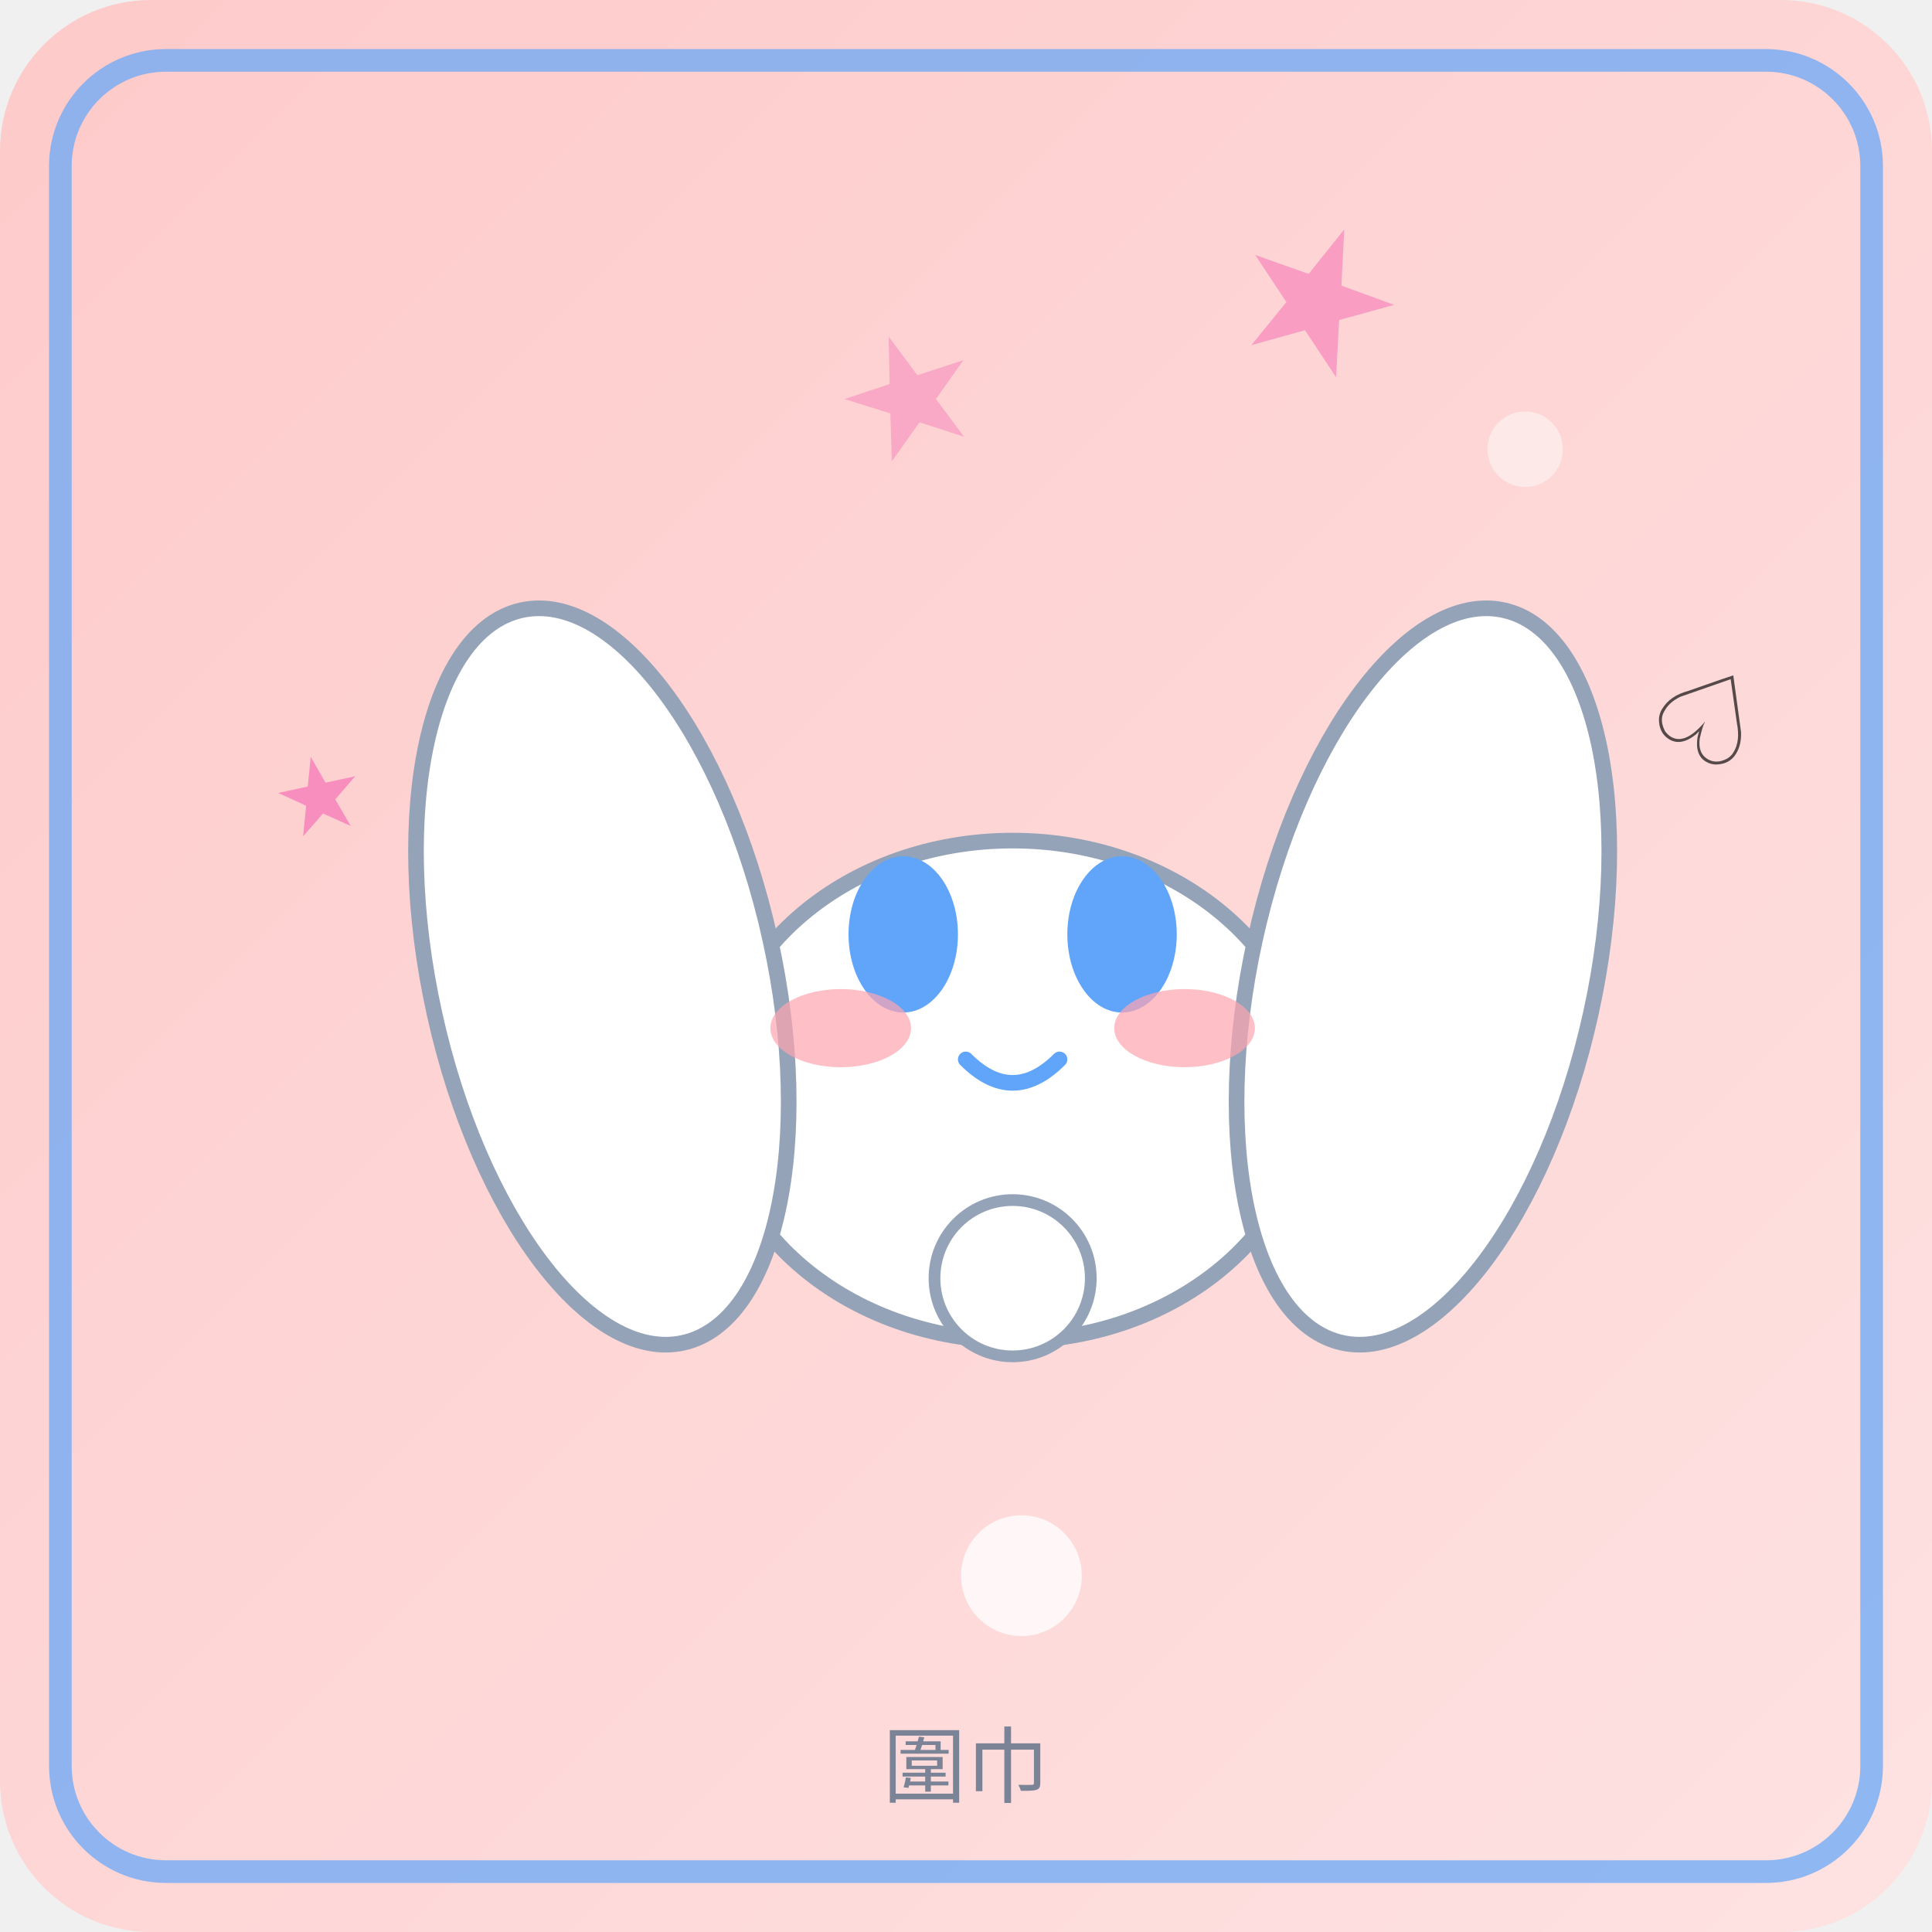
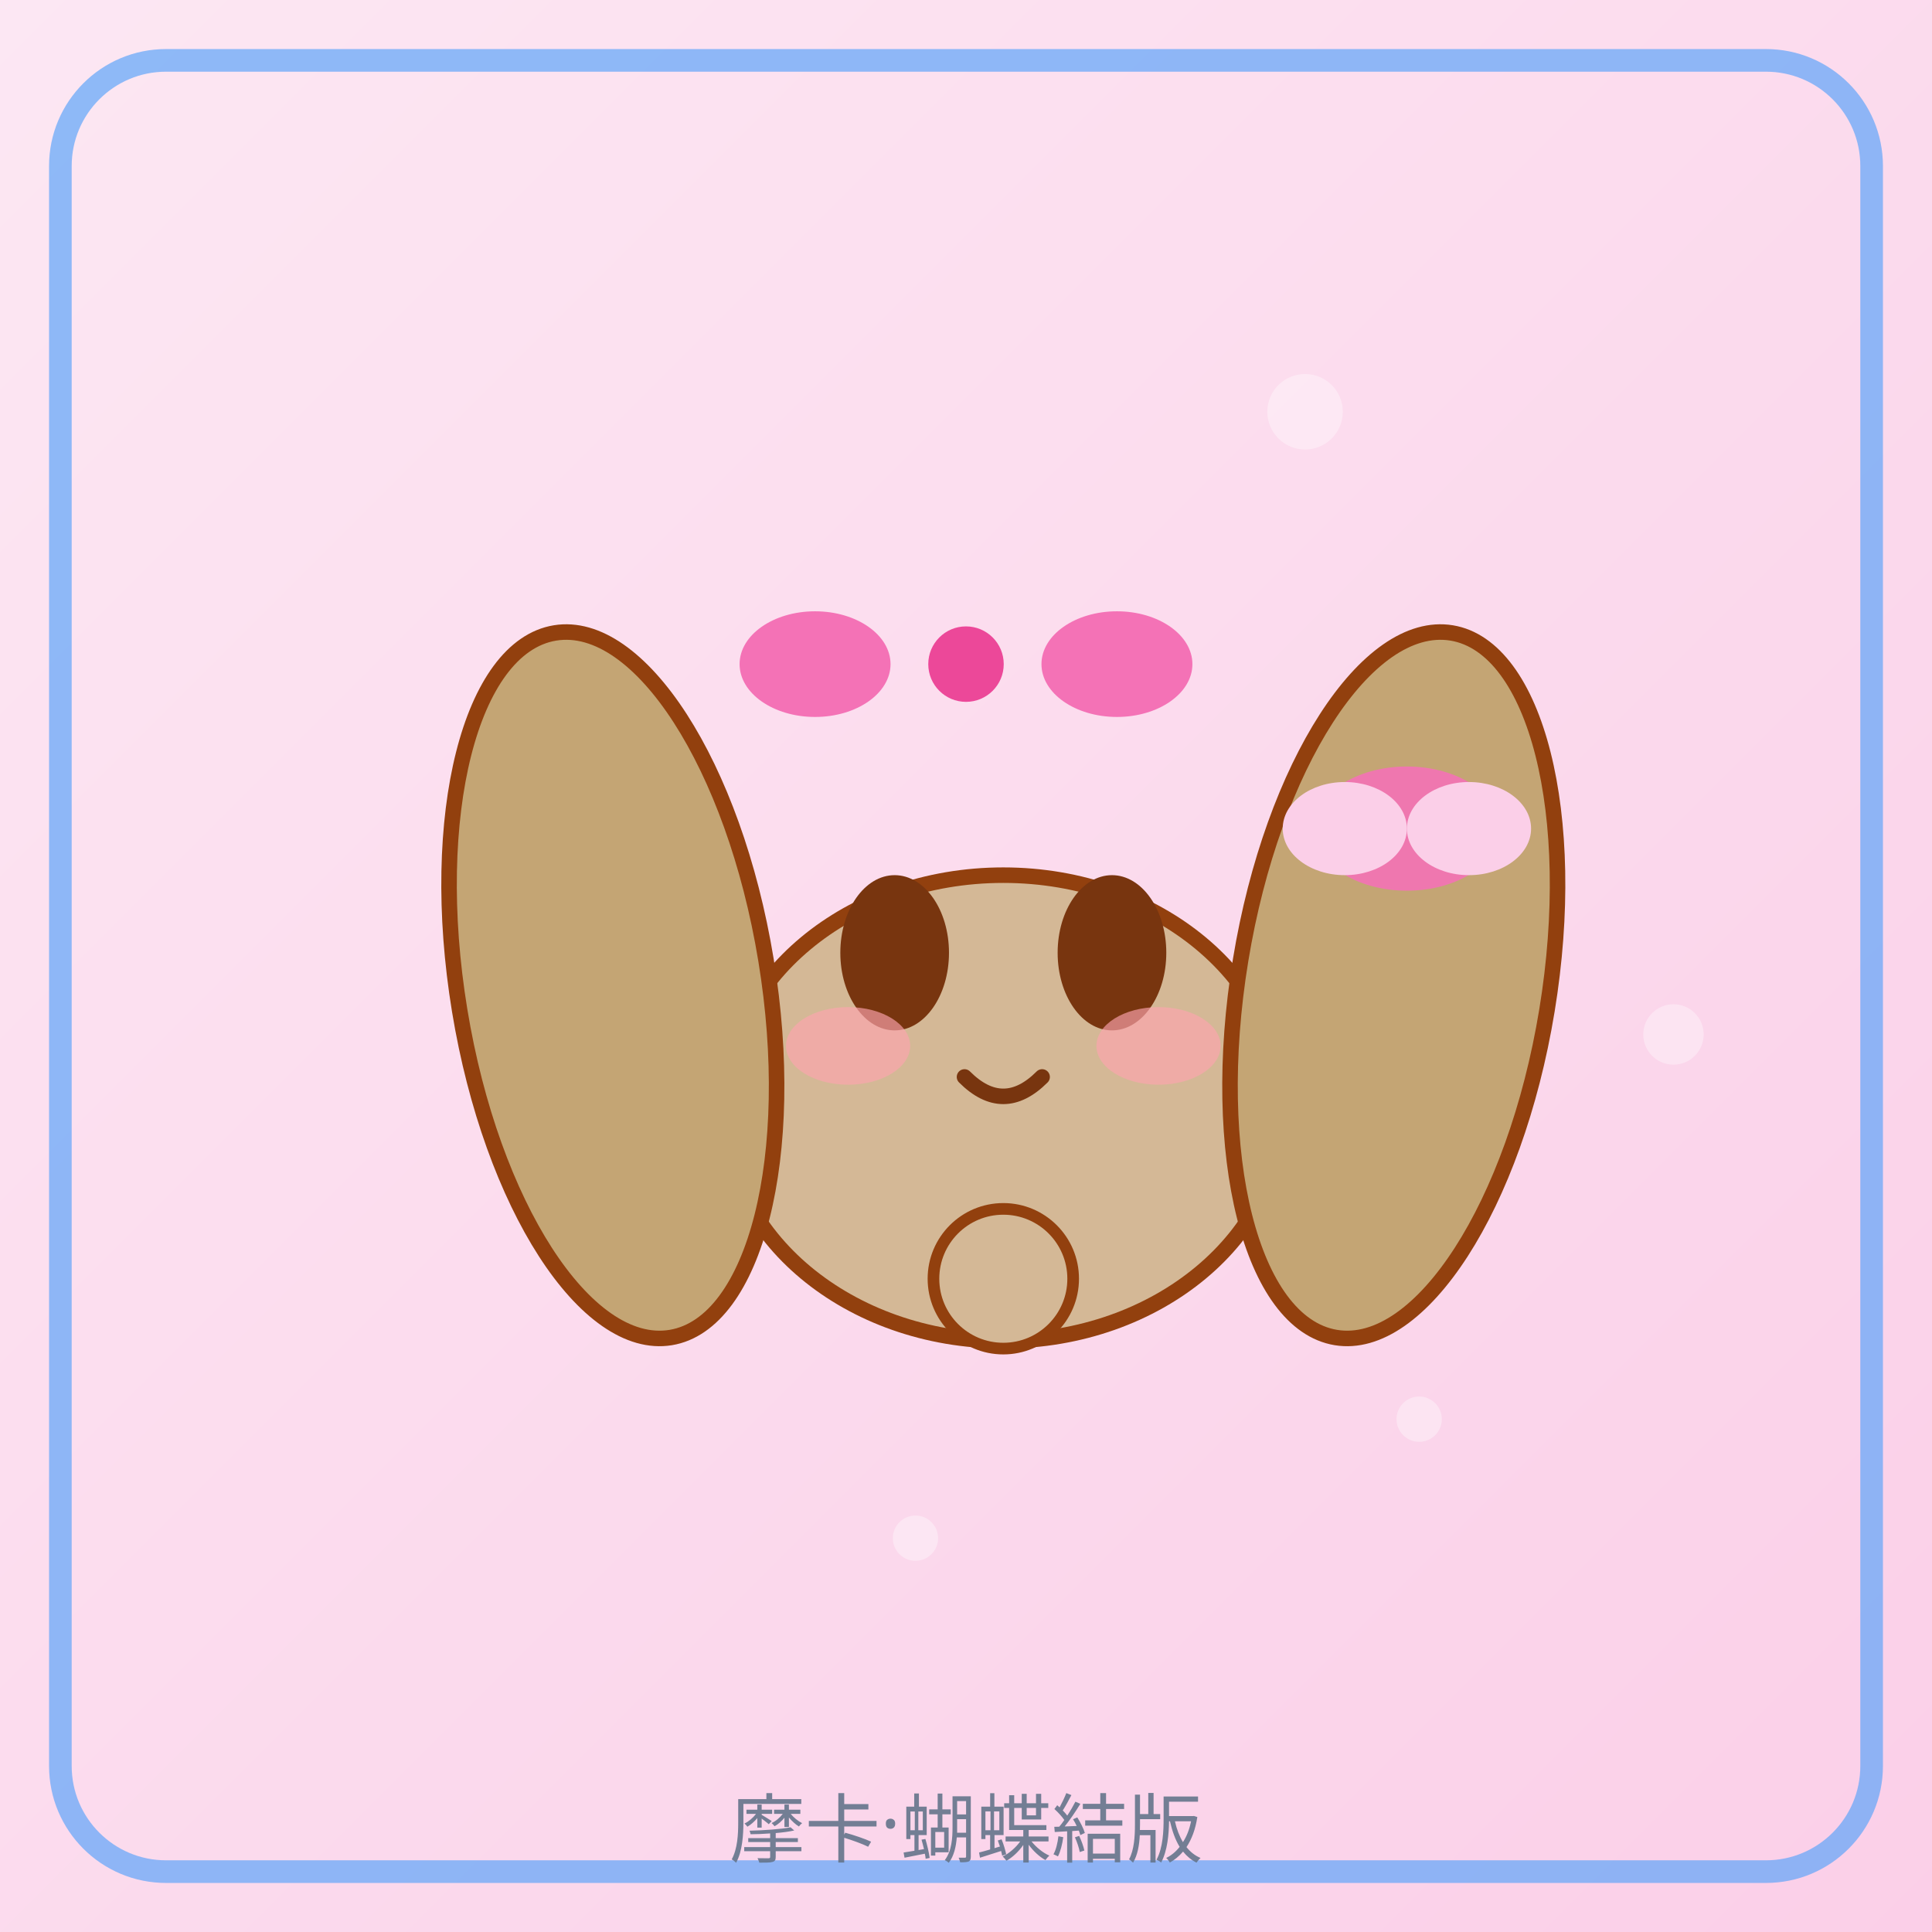
<svg xmlns="http://www.w3.org/2000/svg" viewBox="0 0 256 256" width="256" height="256">
  <defs>
    <linearGradient id="bg" x1="0%" y1="0%" x2="100%" y2="100%">
-       <stop offset="0%" stop-color="#fecaca" />
-       <stop offset="100%" stop-color="#fee2e2" />
+       <stop offset="0%" stop-color="#fce7f3" />
+       <stop offset="100%" stop-color="#fbcfe8" />
    </linearGradient>
    <linearGradient id="gold" x1="0%" y1="0%" x2="100%" y2="100%">
      <stop offset="0%" stop-color="#fcd34d" />
      <stop offset="50%" stop-color="#f59e0b" />
      <stop offset="100%" stop-color="#fcd34d" />
    </linearGradient>
  </defs>
-   <rect width="256" height="256" rx="20" fill="url(#bg)" />
-   <text x="37.712" y="111.152" font-size="14" fill="#f472b6" opacity="0.7" transform="rotate(347.76 37.712 111.152)">★</text>
-   <circle cx="202.088" cy="59.528" r="5" fill="#fff" opacity="0.459" />
-   <text x="86.528" y="159.968" font-size="16" opacity="0.669" transform="rotate(322.56 86.528 159.968)">♡</text>
-   <text x="186.968" y="44.408" font-size="26" fill="#f472b6" opacity="0.561" transform="rotate(236.52 186.968 44.408)">★</text>
-   <circle cx="135.344" cy="208.784" r="8" fill="#fff" opacity="0.77" />
-   <text x="235.784" y="93.224" font-size="16" opacity="0.663" transform="rotate(211.32 235.784 93.224)">♡</text>
-   <text x="120.224" y="41.6" font-size="22" fill="#f472b6" opacity="0.422" transform="rotate(125.28 120.224 41.6)">★</text>
-   <circle cx="68.6" cy="142.04" r="6" fill="#fff" opacity="0.631" />
-   <text x="128" y="238" text-anchor="middle" font-family="Segoe UI, sans-serif" font-size="11" fill="#64748b" opacity="0.85">圍巾</text>
-   <g transform="translate(134.18,125.88) scale(1.0355)">
-     <ellipse cx="0" cy="18" rx="38" ry="32" fill="#fff" stroke="#94a3b8" stroke-width="2" />
-     <ellipse cx="-52" cy="-8" rx="22" ry="48" fill="#fff" stroke="#94a3b8" stroke-width="2" transform="rotate(-12.44)" />
-     <ellipse cx="52" cy="-8" rx="22" ry="48" fill="#fff" stroke="#94a3b8" stroke-width="2" transform="rotate(12.44)" />
-     <ellipse cx="-14" cy="-2" rx="7" ry="10" fill="#60a5fa" />
-     <ellipse cx="14" cy="-2" rx="7" ry="10" fill="#60a5fa" />
-     <ellipse cx="-22" cy="10" rx="9" ry="5" fill="#fda4af" opacity="0.7" />
-     <ellipse cx="22" cy="10" rx="9" ry="5" fill="#fda4af" opacity="0.7" />
-     <path d="M-6 14 Q0 20 6 14" fill="none" stroke="#60a5fa" stroke-width="2" stroke-linecap="round" />
-     <circle cx="0" cy="42" r="10" fill="#fff" stroke="#94a3b8" stroke-width="1.5" />
+   <rect width="256" height="256" fill="url(#bg)" />
+   <circle cx="188.048" cy="188.048" r="3" fill="#fff" opacity="0.35" />
+   <circle cx="72.488" cy="121.304" r="4" fill="#fff" opacity="0.35" />
+   <circle cx="172.928" cy="54.56" r="5" fill="#fff" opacity="0.35" />
+   <circle cx="121.304" cy="203.816" r="3" fill="#fff" opacity="0.35" />
+   <circle cx="221.744" cy="137.072" r="4" fill="#fff" opacity="0.35" />
+   <ellipse cx="108" cy="88" rx="10" ry="7" fill="#f472b6" />
+   <ellipse cx="148" cy="88" rx="10" ry="7" fill="#f472b6" />
+   <circle cx="128" cy="88" r="5" fill="#ec4899" />
+   <g transform="translate(132.944,128.304) rotate(0) scale(1.0284)">
+     <ellipse cx="0" cy="18" rx="36" ry="30" fill="#d4b896" stroke="#92400e" stroke-width="2" />
+     <ellipse cx="-50" cy="-6" rx="20" ry="46" fill="#c4a574" stroke="#92400e" stroke-width="2" transform="rotate(-9.328)" />
+     <ellipse cx="50" cy="-6" rx="20" ry="46" fill="#c4a574" stroke="#92400e" stroke-width="2" transform="rotate(9.328)" />
+     <ellipse cx="52" cy="-18" rx="12" ry="8" fill="#f472b6" opacity="0.9" />
+     <ellipse cx="44" cy="-18" rx="8" ry="6" fill="#fbcfe8" />
+     <ellipse cx="60" cy="-18" rx="8" ry="6" fill="#fbcfe8" />
+     <ellipse cx="-14" cy="-2" rx="7" ry="10" fill="#78350f" />
+     <ellipse cx="14" cy="-2" rx="7" ry="10" fill="#78350f" />
+     <ellipse cx="-20" cy="10" rx="8" ry="5" fill="#fda4af" opacity="0.65" />
+     <ellipse cx="20" cy="10" rx="8" ry="5" fill="#fda4af" opacity="0.65" />
+     <path d="M-5 14 Q0 19 5 14" fill="none" stroke="#78350f" stroke-width="2" stroke-linecap="round" />
+     <circle cx="0" cy="40" r="9" fill="#d4b896" stroke="#92400e" stroke-width="1.5" />
  </g>
  <rect x="8" y="8" width="240" height="240" rx="14" fill="none" stroke="#60a5fa" stroke-width="3" opacity="0.7" />
+   <text x="128" y="246" text-anchor="middle" font-family="Segoe UI, sans-serif" font-size="10" fill="#64748b" opacity="0.9">摩卡·蝴蝶結版</text>
</svg>
